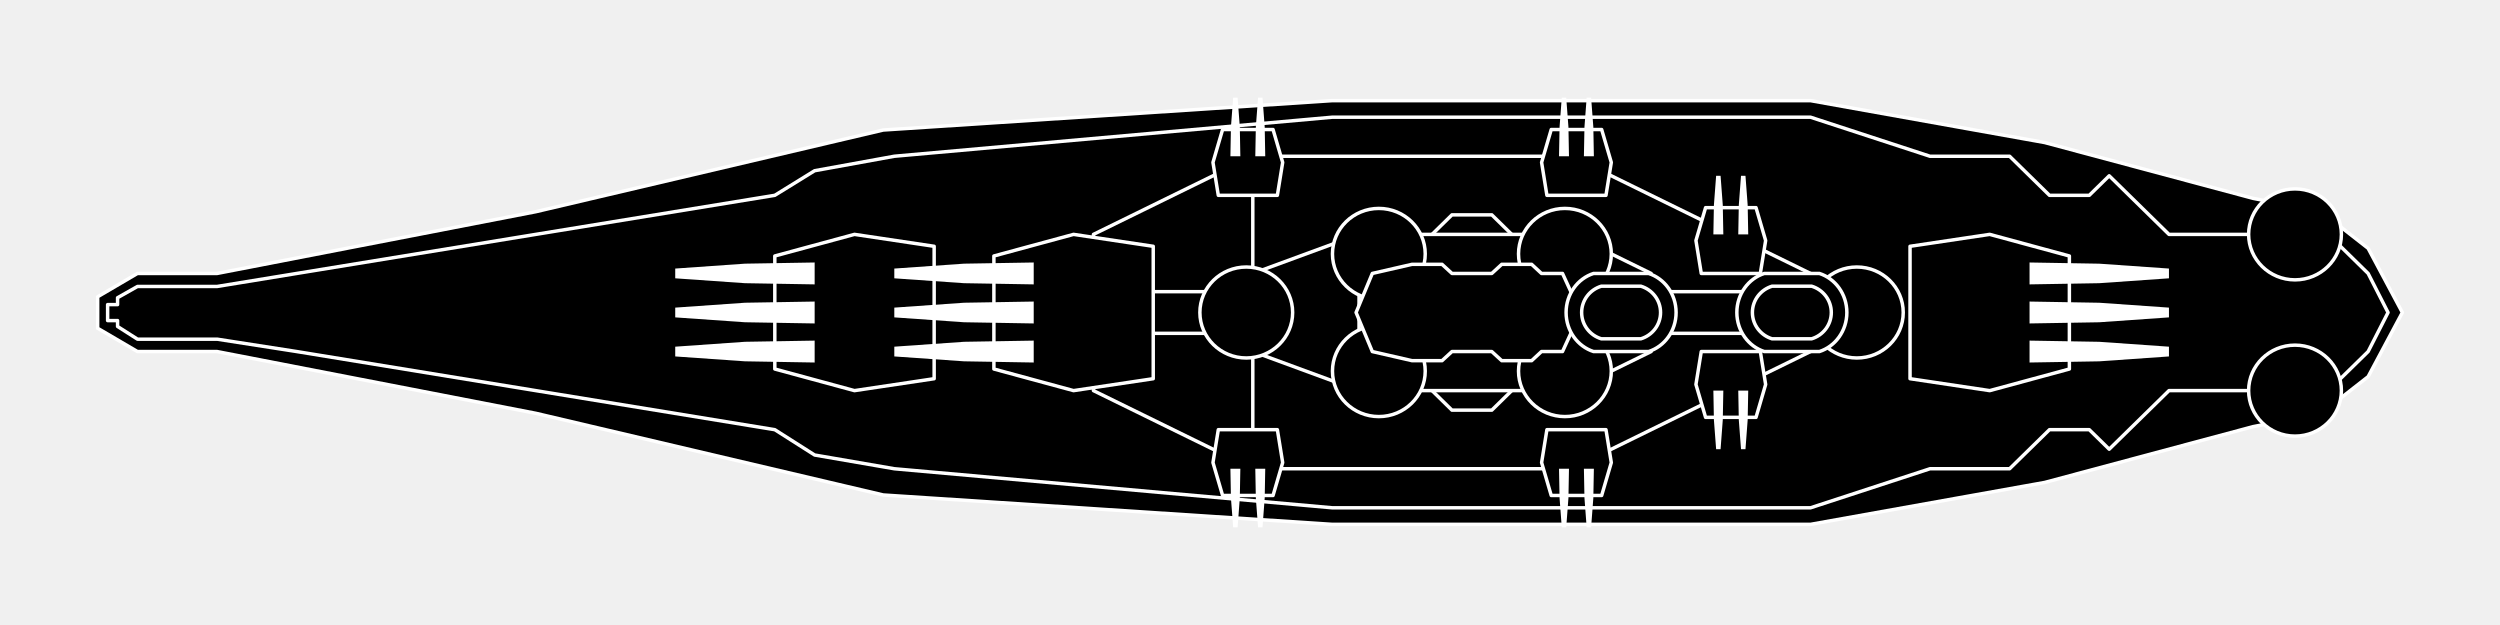
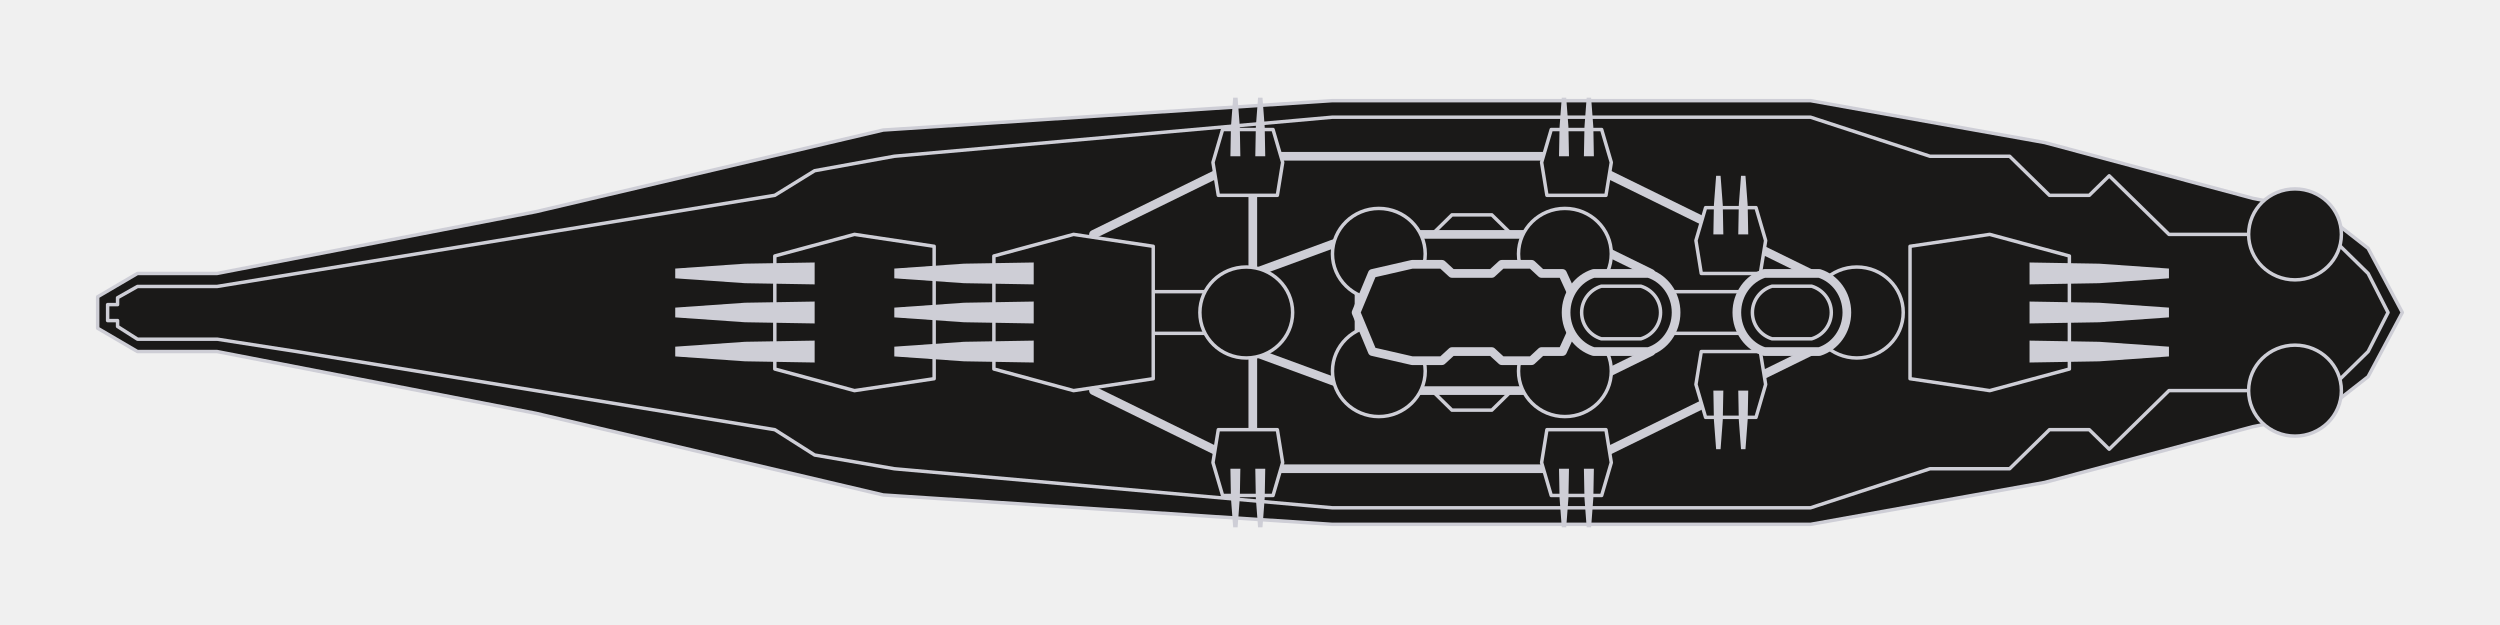
<svg xmlns="http://www.w3.org/2000/svg" width="100%" height="100%" viewBox="0 0 144 36" version="1.1" xml:space="preserve" style="fill-rule:evenodd;clip-rule:evenodd;stroke-linejoin:round;stroke-miterlimit:2;">
  <g>
-     <g>
-       <path d="M136.404,21.695l-2.701,2.111l-3.935,0.77l-11.994,3.213l-13.491,2.414l-27.533,0l-25.879,-1.693l-20.008,-4.704l-18.355,-3.556l-4.589,0l-2.294,-1.343l0,-1.812l2.294,-1.345l4.589,0l18.355,-3.556l20.008,-4.704l25.879,-1.693l27.533,0l13.491,2.414l11.994,3.213l3.935,0.77l2.701,2.111l1.971,3.695l-1.971,3.695Z" style="stroke:#fff;stroke-width:0.2px;" />
-       <path d="M134.109,22.5l-9.177,0l-3.442,3.375l-1.147,-1.125l-2.294,0l-2.295,2.25l-4.588,0l-6.883,2.25l-27.533,0l-25.238,-2.25l-4.588,-0.791l-2.295,-1.459l-27.532,-4.5l-4.589,-0.714l-4.589,0l-1.147,-0.731l0,-0.34l-0.573,0l0,-0.919l0.573,0l0,-0.398l1.147,-0.648l4.589,0l4.589,-0.75l27.532,-4.5l2.295,-1.417l4.588,-0.833l25.238,-2.25l27.533,0l6.883,2.25l4.588,0l2.295,2.25l2.294,0l1.147,-1.125l3.442,3.375l9.177,0l2.295,2.25l1.147,2.25l-1.147,2.25l-2.295,2.25Z" style="stroke:#fff;stroke-width:0.2px;" />
-       <path d="M90.516,9l18.355,9l-18.355,9l-18.355,0l0,-18l18.355,0Zm-18.355,0l0,18l-9.177,-4.5l0,-9l9.177,-4.5Z" style="stroke:#fff;stroke-width:0.2px;" />
-       <path d="M73.576,24.75l0.306,1.895l-0.555,1.895l-2.905,0l-0.555,-1.895l0.307,-1.895l3.402,0Z" style="stroke:#fff;stroke-width:0.2px;" />
-       <path d="M70.174,11.25l-0.307,-1.895l0.555,-1.895l2.905,0l0.555,1.895l-0.306,1.895l-3.402,0Z" style="stroke:#fff;stroke-width:0.2px;" />
-       <path d="M71.413,7.312l-0.127,-1.687l-0.256,0l-0.128,1.687l-0.031,1.688l0.573,0l-0.031,-1.688Z" style="fill:#fff;" />
-       <path d="M72.847,7.313l-0.127,-1.688l-0.256,0l-0.128,1.688l-0.031,1.687l0.573,0l-0.031,-1.687Z" style="fill:#fff;" />
-       <path d="M53.807,21.813l-4.589,0.687l-4.589,-1.245l0,-6.51l4.589,-1.245l4.589,0.687l0,7.626Z" style="stroke:#fff;stroke-width:0.2px;" />
-       <path d="M42.908,19.687l-4.015,0.282l0,0.562l4.015,0.281l4.016,0.069l0,-1.262l-4.016,0.068Z" style="fill:#fff;" />
-       <path d="M42.908,17.437l-4.015,0.282l0,0.562l4.015,0.281l4.016,0.069l0,-1.262l-4.016,0.068Z" style="fill:#fff;" />
-       <path d="M42.908,15.187l-4.015,0.282l0,0.562l4.015,0.281l4.016,0.069l0,-1.262l-4.016,0.068Z" style="fill:#fff;" />
-       <path d="M72.336,28.688l0.128,1.687l0.256,0l0.127,-1.687l0.031,-1.688l-0.573,0l0.031,1.688Z" style="fill:#fff;" />
-       <path d="M70.902,28.688l0.128,1.687l0.256,0l0.127,-1.687l0.031,-1.688l-0.573,0l0.031,1.688Z" style="fill:#fff;" />
-       <path d="M92.504,24.75l0.307,1.895l-0.556,1.895l-2.904,0l-0.555,-1.895l0.306,-1.895l3.402,0Z" style="stroke:#fff;stroke-width:0.2px;" />
-       <path d="M89.102,11.25l-0.306,-1.895l0.555,-1.895l2.904,0l0.556,1.895l-0.307,1.895l-3.402,0Z" style="stroke:#fff;stroke-width:0.2px;" />
-       <path d="M90.342,7.312l-0.128,-1.687l-0.256,0l-0.127,1.687l-0.032,1.688l0.574,0l-0.031,-1.688Z" style="fill:#fff;" />
-       <path d="M91.776,7.313l-0.128,-1.688l-0.256,0l-0.127,1.688l-0.032,1.687l0.574,0l-0.031,-1.687Z" style="fill:#fff;" />
-       <path d="M91.265,28.688l0.127,1.687l0.256,0l0.128,-1.687l0.031,-1.688l-0.574,0l0.032,1.688Z" style="fill:#fff;" />
-       <path d="M89.831,28.688l0.127,1.687l0.256,0l0.128,-1.687l0.031,-1.688l-0.574,0l0.032,1.688Z" style="fill:#fff;" />
-       <path d="M101.395,20.25l0.306,1.895l-0.555,1.895l-2.904,0l-0.556,-1.895l0.307,-1.895l3.402,0Z" style="stroke:#fff;stroke-width:0.2px;" />
-       <path d="M100.155,24.188l0.128,1.687l0.256,0l0.127,-1.687l0.032,-1.688l-0.574,0l0.031,1.688Z" style="fill:#fff;" />
-       <path d="M98.721,24.188l0.128,1.687l0.256,0l0.127,-1.687l0.032,-1.688l-0.574,0l0.031,1.688Z" style="fill:#fff;" />
-       <path d="M101.395,15.75l0.306,-1.895l-0.555,-1.895l-2.904,0l-0.556,1.895l0.307,1.895l3.402,0Z" style="stroke:#fff;stroke-width:0.2px;" />
-       <rect x="62.274" y="16.801" width="10.597" height="2.398" style="stroke:#fff;stroke-width:0.2px;" />
-       <path d="M100.155,11.812l0.128,-1.687l0.256,0l0.127,1.687l0.032,1.688l-0.574,0l0.031,-1.688Z" style="fill:#fff;" />
-       <path d="M98.721,11.812l0.128,-1.687l0.256,0l0.127,1.687l0.032,1.688l-0.574,0l0.031,-1.688Z" style="fill:#fff;" />
-       <rect x="94.395" y="16.801" width="10.597" height="2.398" style="stroke:#fff;stroke-width:0.2px;" />
-       <path d="M82.486,22.5l1.147,1.125l2.295,0l1.147,-1.125l-1.147,-3.375l0,-2.25l1.147,-3.375l-1.147,-1.125l-2.295,0l-1.147,1.125l1.147,3.375l0,2.25l-1.147,3.375Z" style="stroke:#fff;stroke-width:0.2px;" />
-       <path d="M110.018,21.813l4.589,0.687l4.589,-1.245l0,-6.51l-4.589,-1.245l-4.589,0.687l0,7.626Z" style="stroke:#fff;stroke-width:0.2px;" />
-       <path d="M120.917,19.688l4.015,0.281l0,0.562l-4.015,0.282l-4.015,0.068l0,-1.262l4.015,0.069Z" style="fill:#fff;" />
-       <path d="M120.917,17.438l4.015,0.281l0,0.562l-4.015,0.282l-4.015,0.068l0,-1.262l4.015,0.069Z" style="fill:#fff;" />
-       <path d="M120.917,15.188l4.015,0.281l0,0.562l-4.015,0.281l-4.015,0.069l0,-1.262l4.015,0.069Z" style="fill:#fff;" />
-       <path d="M90.516,13.5l4.589,2.25l0,4.5l-4.589,2.25l-12.236,0l0,-9l12.236,0Zm-12.236,0l0,9l-6.119,-2.25l0,-4.5l6.119,-2.25Z" style="stroke:#fff;stroke-width:0.2px;" />
-       <path d="M129.521,22.5c-0,-1.446 1.197,-2.62 2.671,-2.62c1.475,0 2.672,1.174 2.672,2.62c-0,1.446 -1.197,2.62 -2.672,2.62c-1.474,0 -2.671,-1.174 -2.671,-2.62Z" style="stroke:#fff;stroke-width:0.2px;" />
-       <path d="M129.521,13.5c-0,-1.446 1.197,-2.62 2.671,-2.62c1.475,0 2.672,1.174 2.672,2.62c-0,1.446 -1.197,2.62 -2.672,2.62c-1.474,0 -2.671,-1.174 -2.671,-2.62Z" style="stroke:#fff;stroke-width:0.2px;" />
-       <path d="M69.113,18c0,-1.446 1.197,-2.62 2.671,-2.62c1.475,0 2.672,1.174 2.672,2.62c0,1.446 -1.197,2.62 -2.672,2.62c-1.474,0 -2.671,-1.174 -2.671,-2.62Z" style="stroke:#fff;stroke-width:0.2px;" />
-       <path d="M76.75,21.375c0,-1.446 1.197,-2.62 2.672,-2.62c1.474,0 2.671,1.174 2.671,2.62c0,1.446 -1.197,2.62 -2.671,2.62c-1.475,0 -2.672,-1.174 -2.672,-2.62Z" style="stroke:#fff;stroke-width:0.2px;" />
-       <path d="M76.75,14.625c0,-1.446 1.197,-2.62 2.672,-2.62c1.474,0 2.671,1.174 2.671,2.62c0,1.446 -1.197,2.62 -2.671,2.62c-1.475,0 -2.672,-1.174 -2.672,-2.62Z" style="stroke:#fff;stroke-width:0.2px;" />
-       <path d="M87.467,21.375c0,-1.446 1.198,-2.62 2.672,-2.62c1.475,0 2.672,1.174 2.672,2.62c0,1.446 -1.197,2.62 -2.672,2.62c-1.474,0 -2.672,-1.174 -2.672,-2.62Z" style="stroke:#fff;stroke-width:0.2px;" />
-       <path d="M87.467,14.625c0,-1.446 1.198,-2.62 2.672,-2.62c1.475,0 2.672,1.174 2.672,2.62c0,1.446 -1.197,2.62 -2.672,2.62c-1.474,0 -2.672,-1.174 -2.672,-2.62Z" style="stroke:#fff;stroke-width:0.2px;" />
-       <path d="M104.283,18c0,-1.446 1.197,-2.62 2.671,-2.62c1.475,0 2.672,1.174 2.672,2.62c0,1.446 -1.197,2.62 -2.672,2.62c-1.474,0 -2.671,-1.174 -2.671,-2.62Z" style="stroke:#fff;stroke-width:0.2px;" />
-       <path d="M79.045,15.75l-0.935,2.25l0.935,2.25l2.294,0.526l1.721,0l0.573,-0.526l2.295,0l0.573,0.526l1.721,0l0.566,-0.526l1.212,0l0.516,-1.125l0,-2.25l-0.516,-1.125l-1.212,0l-0.566,-0.526l-1.721,0l-0.573,0.526l-2.295,0l-0.573,-0.526l-1.721,0l-2.294,0.526Z" style="stroke:#fff;stroke-width:0.2px;" />
-       <path d="M66.426,21.813l-4.589,0.687l-4.589,-1.245l0,-6.51l4.589,-1.245l4.589,0.687l0,7.626Z" style="stroke:#fff;stroke-width:0.2px;" />
-       <path d="M55.527,19.687l-4.015,0.282l0,0.562l4.015,0.281l4.015,0.069l0,-1.262l-4.015,0.068Z" style="fill:#fff;" />
-       <path d="M55.527,17.437l-4.015,0.282l0,0.562l4.015,0.281l4.015,0.069l0,-1.262l-4.015,0.068Z" style="fill:#fff;" />
-       <path d="M55.527,15.187l-4.015,0.282l0,0.562l4.015,0.281l4.015,0.069l0,-1.262l-4.015,0.068Z" style="fill:#fff;" />
-       <g>
-         <path d="M101.626,20.25c-0.916,-0.292 -1.584,-1.19 -1.584,-2.25c0,-1.06 0.668,-1.958 1.584,-2.25l3.169,0c0.916,0.292 1.584,1.19 1.584,2.25c0,1.06 -0.668,1.958 -1.584,2.25l-3.169,0Z" style="stroke:#fff;stroke-width:0.2px;" />
-         <path d="M102.074,19.516c-0.657,-0.197 -1.136,-0.801 -1.136,-1.516c0,-0.715 0.479,-1.319 1.136,-1.516l2.273,0c0.657,0.197 1.136,0.801 1.136,1.516c0,0.715 -0.479,1.319 -1.136,1.516l-2.273,0Z" style="stroke:#fff;stroke-width:0.2px;" />
-       </g>
-       <g>
-         <path d="M91.791,20.25c-0.917,-0.292 -1.584,-1.19 -1.584,-2.25c0,-1.06 0.667,-1.958 1.584,-2.25l3.168,0c0.917,0.292 1.584,1.19 1.584,2.25c0,1.06 -0.667,1.958 -1.584,2.25l-3.168,0Z" style="stroke:#fff;stroke-width:0.2px;" />
-         <path d="M92.239,19.516c-0.658,-0.197 -1.137,-0.801 -1.137,-1.516c0,-0.715 0.479,-1.319 1.137,-1.516l2.272,0c0.658,0.197 1.137,0.801 1.137,1.516c0,0.715 -0.479,1.319 -1.137,1.516l-2.272,0Z" style="stroke:#fff;stroke-width:0.2px;" />
-       </g>
-     </g>
+     <path d="M136.404,21.695l-2.701,2.111l-3.935,0.77l-11.994,3.213l-13.491,2.414l-27.533,0l-25.879,-1.693l-20.008,-4.704l-18.355,-3.556l-4.589,0l-2.294,-1.343l0,-1.812l2.294,-1.345l4.589,0l18.355,-3.556l20.008,-4.704l25.879,-1.693l27.533,0l13.491,2.414l11.994,3.213l3.935,0.77l2.701,2.111l1.971,3.695l-1.971,3.695Z" style="fill:#1a1918;stroke:#ceced6;stroke-width:0.2px;" />
+     <path d="M134.109,22.5l-9.177,0l-3.442,3.375l-1.147,-1.125l-2.294,0l-2.295,2.25l-4.588,0l-6.883,2.25l-27.533,0l-25.238,-2.25l-4.588,-0.791l-2.295,-1.459l-27.532,-4.5l-4.589,-0.714l-4.589,0l-1.147,-0.731l0,-0.34l-0.573,0l0,-0.919l0.573,0l0,-0.398l1.147,-0.648l4.589,0l4.589,-0.75l27.532,-4.5l2.295,-1.417l4.588,-0.833l25.238,-2.25l27.533,0l6.883,2.25l4.588,0l2.295,2.25l2.294,0l1.147,-1.125l3.442,3.375l9.177,0l2.295,2.25l1.147,2.25l-1.147,2.25l-2.295,2.25Z" style="fill:#1a1918;stroke:#ceced6;stroke-width:0.2px;" />
+     <path d="M90.516,9l18.355,9l-18.355,9l-18.355,0l0,-18l18.355,0Zm-18.355,0l0,18l-9.177,-4.5l0,-9l9.177,-4.5Z" style="fill:#1a1918;stroke:#ceced6;stroke-width:0.5px;" />
+     <path d="M73.576,24.75l0.306,1.895l-0.555,1.895l-2.905,0l-0.555,-1.895l0.307,-1.895l3.402,0Z" style="fill:#1a1918;stroke:#ceced6;stroke-width:0.2px;" />
+     <path d="M70.174,11.25l-0.307,-1.895l0.555,-1.895l2.905,0l0.555,1.895l-0.306,1.895l-3.402,0Z" style="fill:#1a1918;stroke:#ceced6;stroke-width:0.2px;" />
+     <path d="M71.413,7.312l-0.127,-1.687l-0.256,0l-0.128,1.687l-0.031,1.688l0.573,0l-0.031,-1.688Z" style="fill:#ceced6;" />
+     <path d="M72.847,7.313l-0.127,-1.688l-0.256,0l-0.128,1.688l-0.031,1.687l0.573,0l-0.031,-1.687Z" style="fill:#ceced6;" />
+     <path d="M53.807,21.813l-4.589,0.687l-4.589,-1.245l0,-6.51l4.589,-1.245l4.589,0.687l0,7.626Z" style="fill:#1a1918;stroke:#ceced6;stroke-width:0.2px;" />
+     <path d="M42.908,19.687l-4.015,0.282l0,0.562l4.015,0.281l4.016,0.069l0,-1.262l-4.016,0.068Z" style="fill:#ceced6;" />
+     <path d="M42.908,17.437l-4.015,0.282l0,0.562l4.015,0.281l4.016,0.069l0,-1.262l-4.016,0.068Z" style="fill:#ceced6;" />
+     <path d="M42.908,15.187l-4.015,0.282l0,0.562l4.015,0.281l4.016,0.069l0,-1.262l-4.016,0.068Z" style="fill:#ceced6;" />
+     <path d="M72.336,28.688l0.128,1.687l0.256,0l0.127,-1.687l0.031,-1.688l-0.573,0l0.031,1.688Z" style="fill:#ceced6;" />
+     <path d="M70.902,28.688l0.128,1.687l0.256,0l0.127,-1.687l0.031,-1.688l-0.573,0l0.031,1.688Z" style="fill:#ceced6;" />
+     <path d="M92.504,24.75l0.307,1.895l-0.556,1.895l-2.904,0l-0.555,-1.895l0.306,-1.895l3.402,0Z" style="fill:#1a1918;stroke:#ceced6;stroke-width:0.2px;" />
+     <path d="M89.102,11.25l-0.306,-1.895l0.555,-1.895l2.904,0l0.556,1.895l-0.307,1.895l-3.402,0Z" style="fill:#1a1918;stroke:#ceced6;stroke-width:0.2px;" />
+     <path d="M90.342,7.312l-0.128,-1.687l-0.256,0l-0.127,1.687l-0.032,1.688l0.574,0l-0.031,-1.688Z" style="fill:#ceced6;" />
+     <path d="M91.776,7.313l-0.128,-1.688l-0.256,0l-0.127,1.688l-0.032,1.687l0.574,0l-0.031,-1.687Z" style="fill:#ceced6;" />
+     <path d="M91.265,28.688l0.127,1.687l0.256,0l0.128,-1.687l0.031,-1.688l-0.574,0l0.032,1.688Z" style="fill:#ceced6;" />
+     <path d="M89.831,28.688l0.127,1.687l0.256,0l0.128,-1.687l0.031,-1.688l-0.574,0l0.032,1.688Z" style="fill:#ceced6;" />
+     <path d="M101.395,20.25l0.306,1.895l-0.555,1.895l-2.904,0l-0.556,-1.895l0.307,-1.895l3.402,0Z" style="fill:#1a1918;stroke:#ceced6;stroke-width:0.2px;" />
+     <path d="M100.155,24.188l0.128,1.687l0.256,0l0.127,-1.687l0.032,-1.688l-0.574,0l0.031,1.688Z" style="fill:#ceced6;" />
+     <path d="M98.721,24.188l0.128,1.687l0.256,0l0.127,-1.687l0.032,-1.688l-0.574,0l0.031,1.688Z" style="fill:#ceced6;" />
+     <path d="M101.395,15.75l0.306,-1.895l-0.555,-1.895l-2.904,0l-0.556,1.895l0.307,1.895l3.402,0Z" style="fill:#1a1918;stroke:#ceced6;stroke-width:0.2px;" />
+     <rect x="62.274" y="16.801" width="10.597" height="2.398" style="fill:#1a1918;stroke:#ceced6;stroke-width:0.2px;" />
+     <path d="M100.155,11.812l0.128,-1.687l0.256,0l0.127,1.687l0.032,1.688l-0.574,0l0.031,-1.688Z" style="fill:#ceced6;" />
+     <path d="M98.721,11.812l0.128,-1.687l0.256,0l0.127,1.687l0.032,1.688l-0.574,0l0.031,-1.688Z" style="fill:#ceced6;" />
+     <rect x="94.395" y="16.801" width="10.597" height="2.398" style="fill:#1a1918;stroke:#ceced6;stroke-width:0.2px;" />
+     <path d="M82.486,22.5l1.147,1.125l2.295,0l1.147,-1.125l-1.147,-3.375l0,-2.25l1.147,-3.375l-1.147,-1.125l-2.295,0l-1.147,1.125l1.147,3.375l0,2.25l-1.147,3.375Z" style="fill:#1a1918;stroke:#ceced6;stroke-width:0.2px;" />
+     <path d="M110.018,21.813l4.589,0.687l4.589,-1.245l0,-6.51l-4.589,-1.245l-4.589,0.687l0,7.626Z" style="fill:#1a1918;stroke:#ceced6;stroke-width:0.2px;" />
+     <path d="M120.917,19.688l4.015,0.281l0,0.562l-4.015,0.282l-4.015,0.068l0,-1.262l4.015,0.069Z" style="fill:#ceced6;" />
+     <path d="M120.917,17.438l4.015,0.281l0,0.562l-4.015,0.282l-4.015,0.068l0,-1.262l4.015,0.069Z" style="fill:#ceced6;" />
+     <path d="M120.917,15.188l4.015,0.281l0,0.562l-4.015,0.281l-4.015,0.069l0,-1.262l4.015,0.069Z" style="fill:#ceced6;" />
+     <path d="M90.516,13.5l4.589,2.25l0,4.5l-4.589,2.25l-12.236,0l0,-9l12.236,0Zm-12.236,0l0,9l-6.119,-2.25l0,-4.5l6.119,-2.25Z" style="fill:#1a1918;stroke:#ceced6;stroke-width:0.5px;" />
+     <path d="M129.521,22.5c-0,-1.446 1.197,-2.62 2.671,-2.62c1.475,0 2.672,1.174 2.672,2.62c-0,1.446 -1.197,2.62 -2.672,2.62c-1.474,0 -2.671,-1.174 -2.671,-2.62Z" style="fill:#1a1918;stroke:#ceced6;stroke-width:0.2px;" />
+     <path d="M129.521,13.5c-0,-1.446 1.197,-2.62 2.671,-2.62c1.475,0 2.672,1.174 2.672,2.62c-0,1.446 -1.197,2.62 -2.672,2.62c-1.474,0 -2.671,-1.174 -2.671,-2.62Z" style="fill:#1a1918;stroke:#ceced6;stroke-width:0.2px;" />
+     <path d="M69.113,18c0,-1.446 1.197,-2.62 2.671,-2.62c1.475,0 2.672,1.174 2.672,2.62c0,1.446 -1.197,2.62 -2.672,2.62c-1.474,0 -2.671,-1.174 -2.671,-2.62Z" style="fill:#1a1918;stroke:#ceced6;stroke-width:0.2px;" />
+     <path d="M76.75,21.375c0,-1.446 1.197,-2.62 2.672,-2.62c1.474,0 2.671,1.174 2.671,2.62c0,1.446 -1.197,2.62 -2.671,2.62c-1.475,0 -2.672,-1.174 -2.672,-2.62Z" style="fill:#1a1918;stroke:#ceced6;stroke-width:0.2px;" />
+     <path d="M76.75,14.625c0,-1.446 1.197,-2.62 2.672,-2.62c1.474,0 2.671,1.174 2.671,2.62c0,1.446 -1.197,2.62 -2.671,2.62c-1.475,0 -2.672,-1.174 -2.672,-2.62Z" style="fill:#1a1918;stroke:#ceced6;stroke-width:0.2px;" />
+     <path d="M87.467,21.375c0,-1.446 1.198,-2.62 2.672,-2.62c1.475,0 2.672,1.174 2.672,2.62c0,1.446 -1.197,2.62 -2.672,2.62c-1.474,0 -2.672,-1.174 -2.672,-2.62Z" style="fill:#1a1918;stroke:#ceced6;stroke-width:0.2px;" />
+     <path d="M87.467,14.625c0,-1.446 1.198,-2.62 2.672,-2.62c1.475,0 2.672,1.174 2.672,2.62c0,1.446 -1.197,2.62 -2.672,2.62c-1.474,0 -2.672,-1.174 -2.672,-2.62Z" style="fill:#1a1918;stroke:#ceced6;stroke-width:0.2px;" />
+     <path d="M104.283,18c0,-1.446 1.197,-2.62 2.671,-2.62c1.475,0 2.672,1.174 2.672,2.62c0,1.446 -1.197,2.62 -2.672,2.62c-1.474,0 -2.671,-1.174 -2.671,-2.62Z" style="fill:#1a1918;stroke:#ceced6;stroke-width:0.2px;" />
+     <path d="M79.045,15.75l-0.935,2.25l0.935,2.25l2.294,0.526l1.721,0l0.573,-0.526l2.295,0l0.573,0.526l1.721,0l0.566,-0.526l1.212,0l0.516,-1.125l0,-2.25l-0.516,-1.125l-1.212,0l-0.566,-0.526l-1.721,0l-0.573,0.526l-2.295,0l-0.573,-0.526l-1.721,0l-2.294,0.526Z" style="fill:#1a1918;stroke:#ceced6;stroke-width:0.5px;" />
+     <path d="M66.426,21.813l-4.589,0.687l-4.589,-1.245l0,-6.51l4.589,-1.245l4.589,0.687l0,7.626Z" style="fill:#1a1918;stroke:#ceced6;stroke-width:0.2px;" />
+     <path d="M55.527,19.687l-4.015,0.282l0,0.562l4.015,0.281l4.015,0.069l0,-1.262l-4.015,0.068Z" style="fill:#ceced6;" />
+     <path d="M55.527,17.437l-4.015,0.282l0,0.562l4.015,0.281l4.015,0.069l0,-1.262l-4.015,0.068Z" style="fill:#ceced6;" />
+     <path d="M55.527,15.187l-4.015,0.282l0,0.562l4.015,0.281l4.015,0.069l0,-1.262l-4.015,0.068Z" style="fill:#ceced6;" />
+     <path d="M101.626,20.25c-0.916,-0.292 -1.584,-1.19 -1.584,-2.25c0,-1.06 0.668,-1.958 1.584,-2.25l3.169,0c0.916,0.292 1.584,1.19 1.584,2.25c0,1.06 -0.668,1.958 -1.584,2.25l-3.169,0Z" style="fill:#1a1918;stroke:#ceced6;stroke-width:0.5px;" />
+     <path d="M102.074,19.516c-0.657,-0.197 -1.136,-0.801 -1.136,-1.516c0,-0.715 0.479,-1.319 1.136,-1.516l2.273,0c0.657,0.197 1.136,0.801 1.136,1.516c0,0.715 -0.479,1.319 -1.136,1.516l-2.273,0Z" style="fill:#1a1918;stroke:#ceced6;stroke-width:0.2px;" />
+     <path d="M91.791,20.25c-0.917,-0.292 -1.584,-1.19 -1.584,-2.25c0,-1.06 0.667,-1.958 1.584,-2.25l3.168,0c0.917,0.292 1.584,1.19 1.584,2.25c0,1.06 -0.667,1.958 -1.584,2.25l-3.168,0Z" style="fill:#1a1918;stroke:#ceced6;stroke-width:0.5px;" />
+     <path d="M92.239,19.516c-0.658,-0.197 -1.137,-0.801 -1.137,-1.516c0,-0.715 0.479,-1.319 1.137,-1.516l2.272,0c0.658,0.197 1.137,0.801 1.137,1.516c0,0.715 -0.479,1.319 -1.137,1.516l-2.272,0Z" style="fill:#1a1918;stroke:#ceced6;stroke-width:0.2px;" />
  </g>
</svg>
